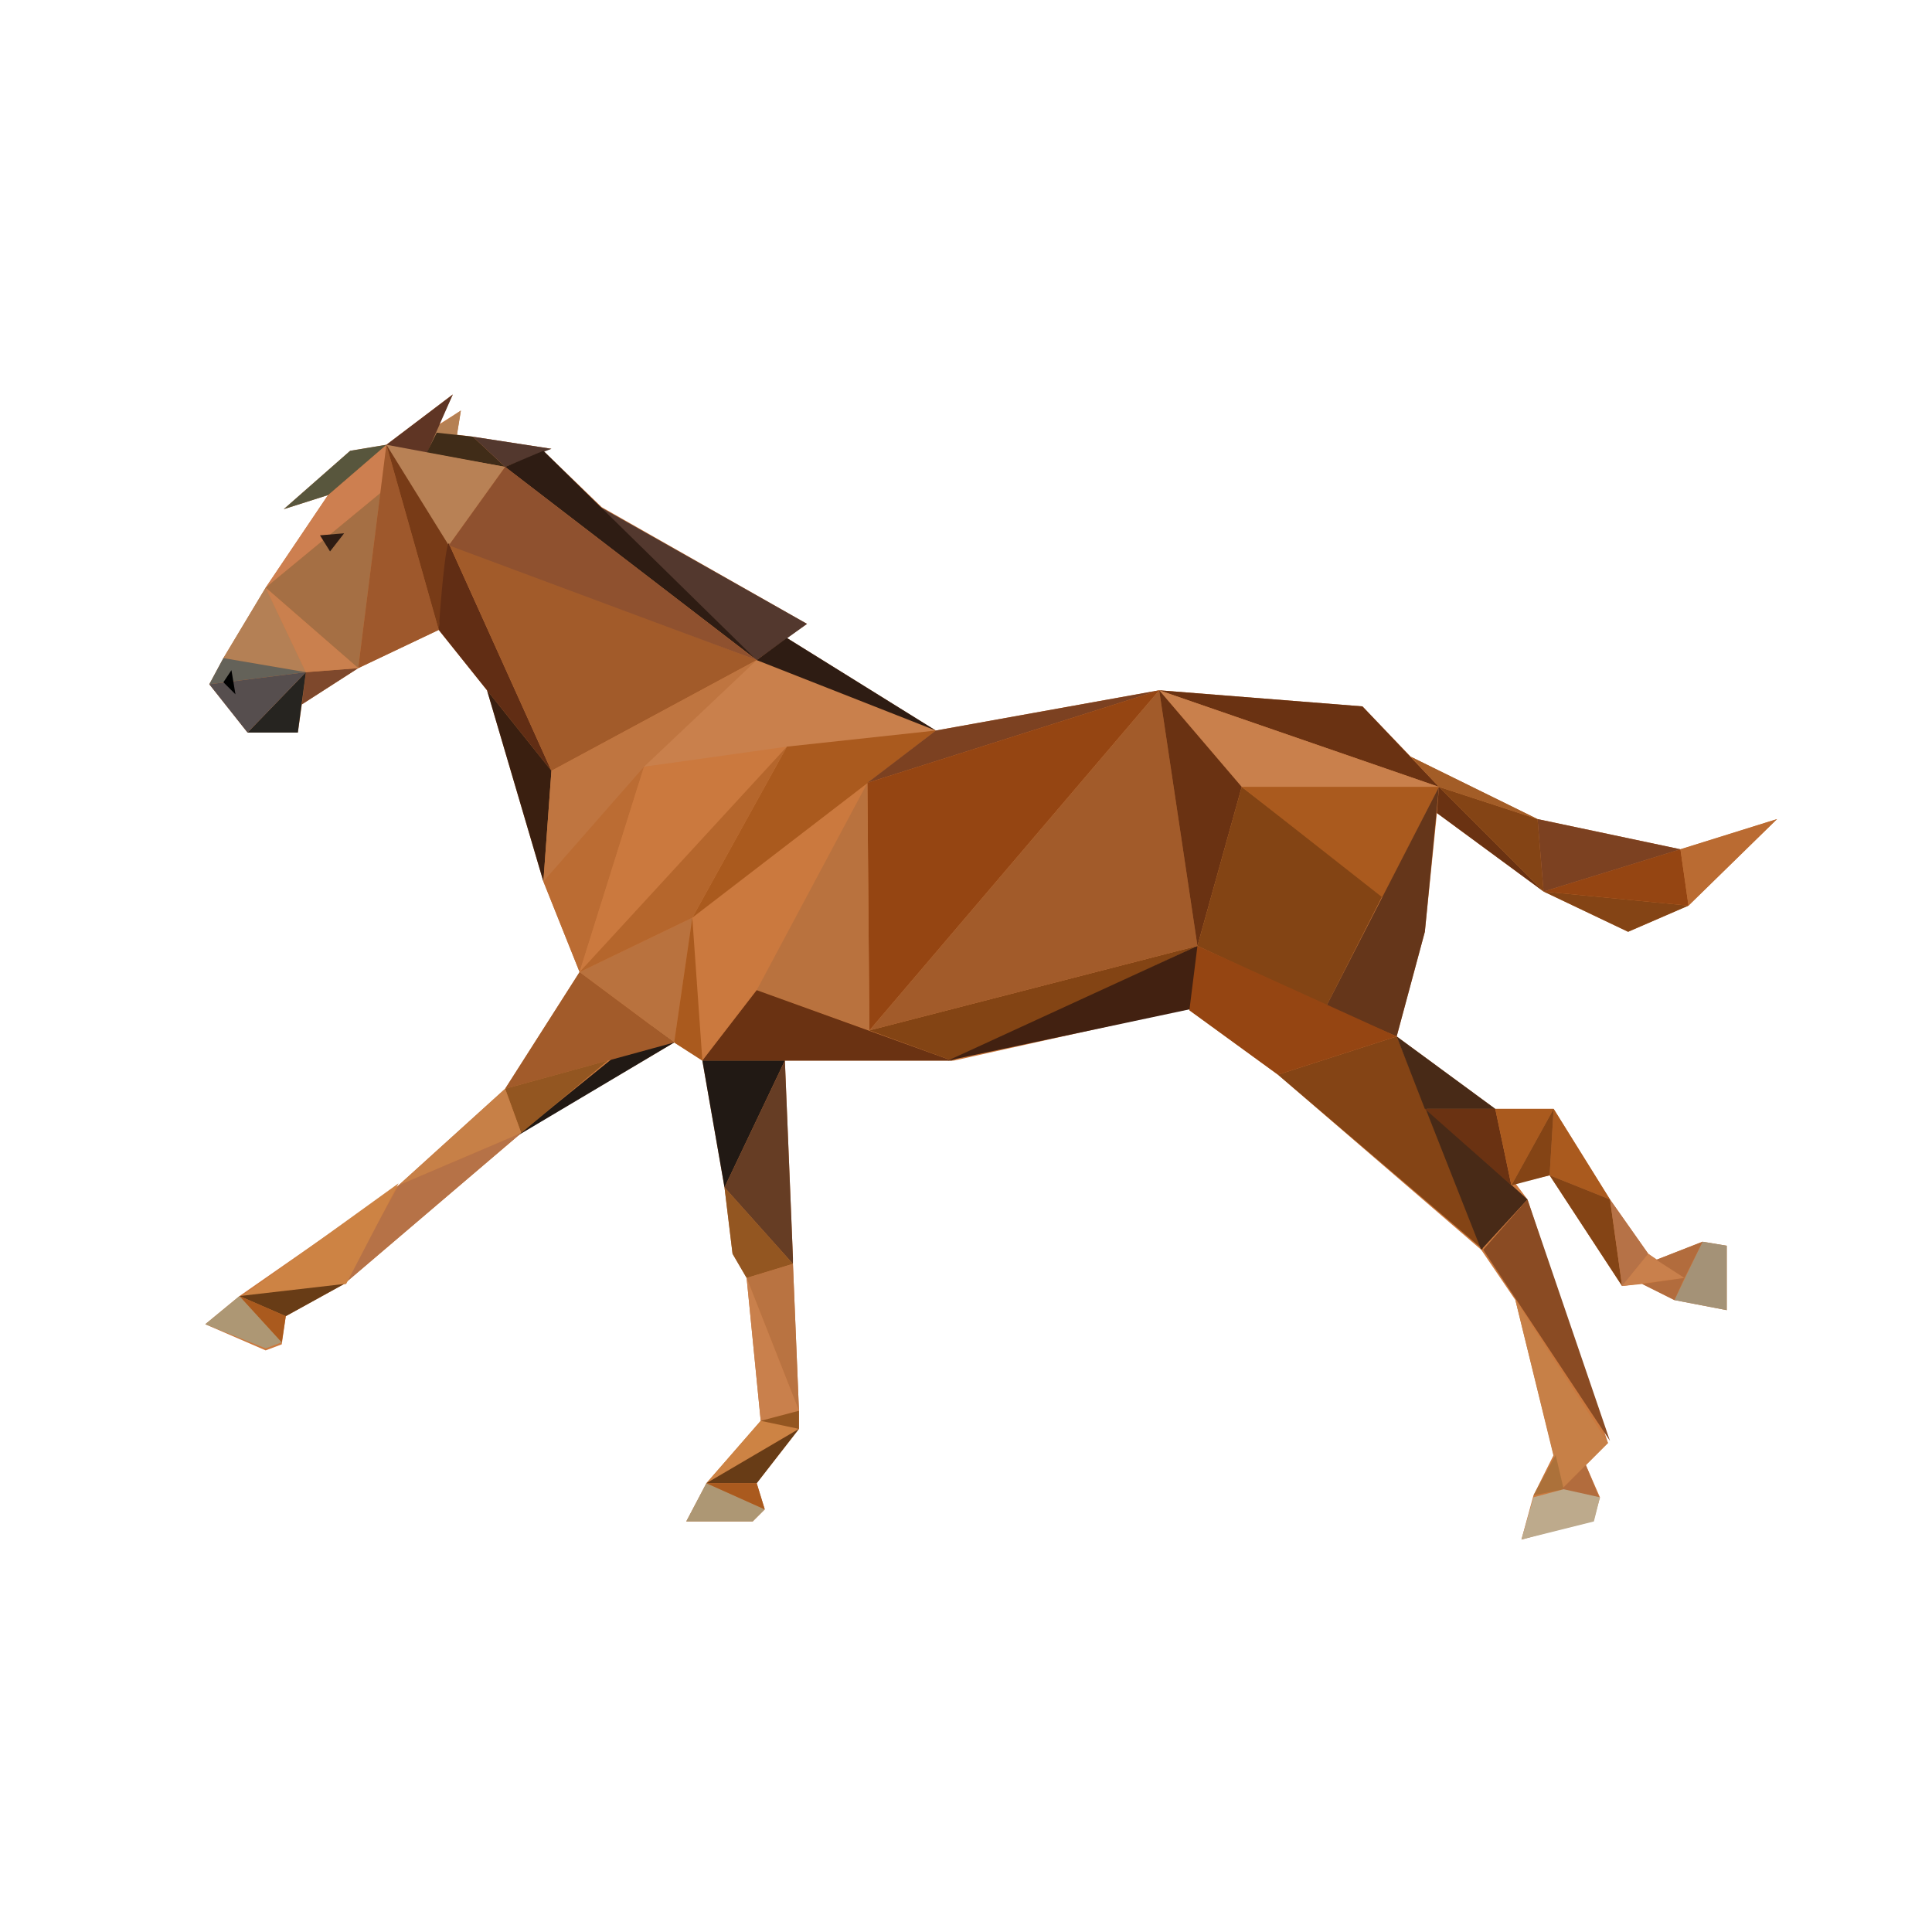
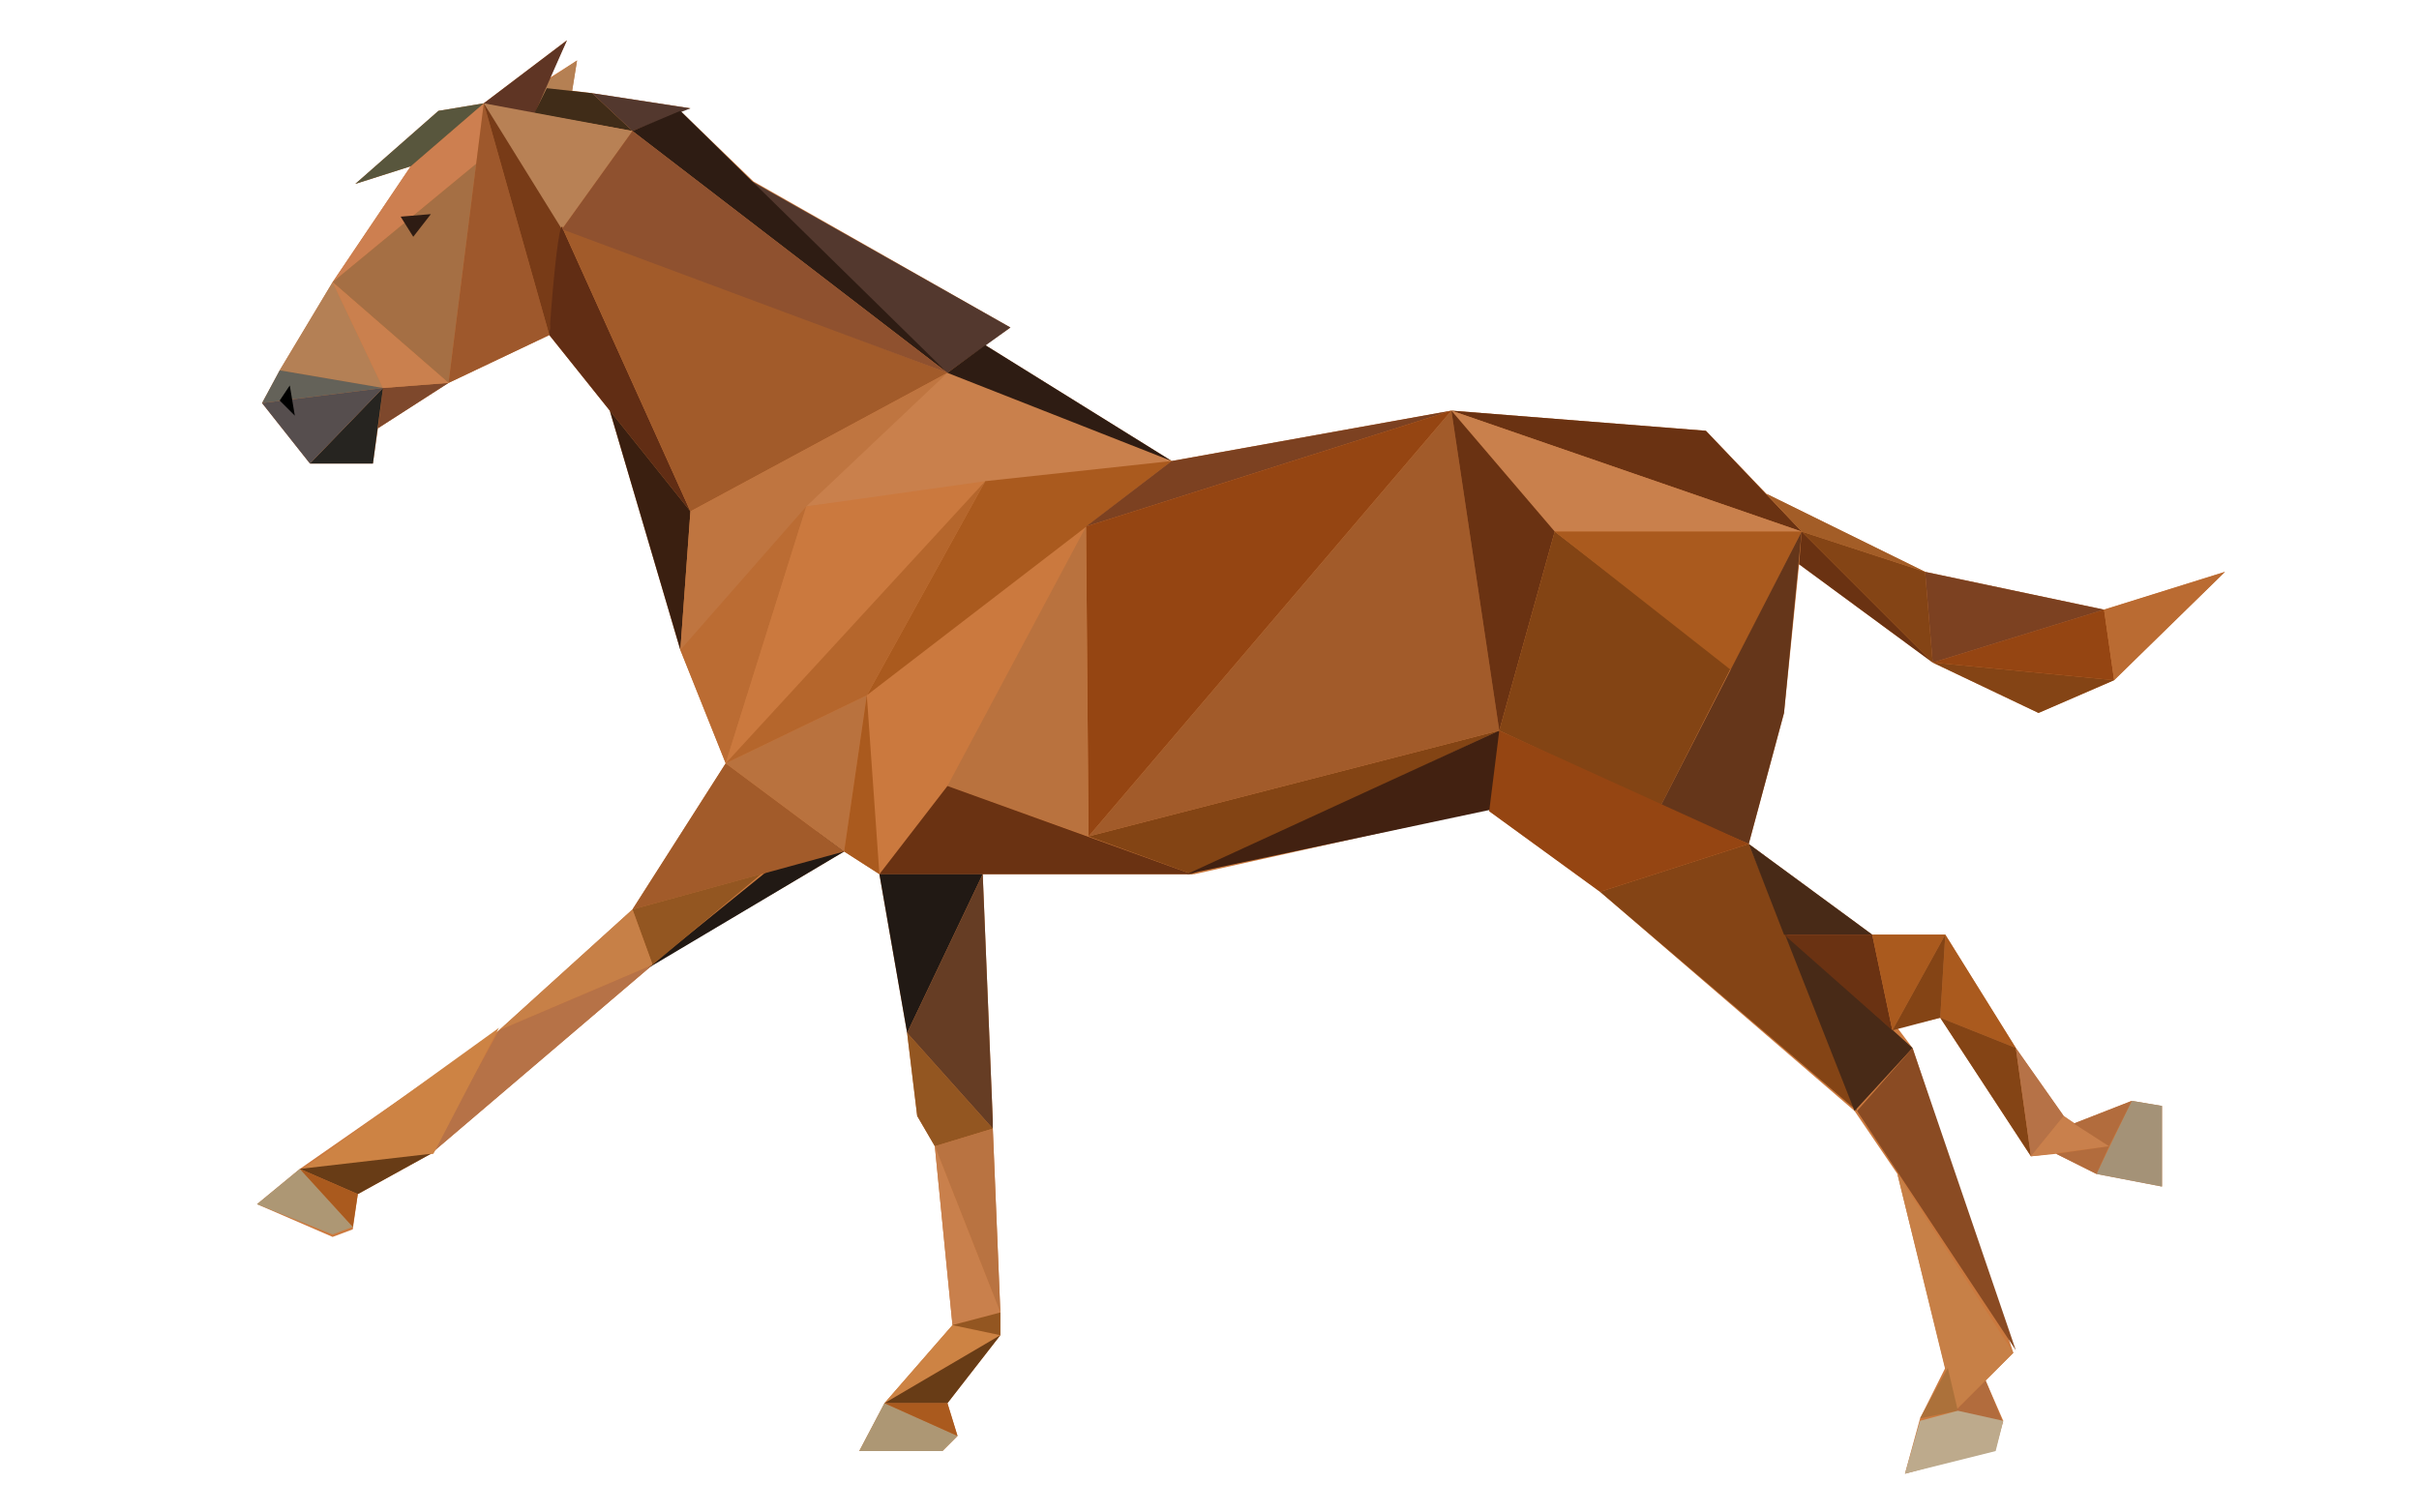
- <svg xmlns="http://www.w3.org/2000/svg" class="cps-animal" viewBox="0 0 960 600" width="400" height="400">
+ <svg xmlns="http://www.w3.org/2000/svg" class="cps-animal" viewBox="0 0 960 600">
  <path fill="#CB793E" d="m225 16-7 15 11-7-2 12 8 1 39 6-4 1 29 28 102 58-10 7 74 46 111-20 101 8 24 25 63 31 71 15 48-15-44 43-30 13-42-20-53-39-6 59-14 52 49 36h29l28 45 19 27 4 3 23-9 12 2v32l-26-5-16-8-10 1-36-55-17 4 6 8 40 121-11 11 7 16-3 11-36 10 6-22 10-20-19-77-17-25-101-87-44-32v-1l-117 26h-3 1-82l4 98v3l3 73v9l-21 27 4 13-6 6h-33l10-19 27-31-7-71-7-12-4-33-11-63-14-9-76 45-88 75-29 16-2 14-8 3-30-13 17-14 79-55 53-48 37-58-18-45-28-95-24-30-40 19-28 18-2 14h-25l-19-24 7-13 21-35 31-46 29-25-29 25-22 7 33-29 18-3z" data-fill="#CB793E" style="transition: all 2.012s cubic-bezier(0.47, -0.6, 0.52, 1.65) 0s; transform: none;" />
  <path fill="#CD7F50" d="m192 41-29 25-31 46 57-47z" data-fill="#CD7F50" style="transition: all 1.906s cubic-bezier(0.47, -0.6, 0.52, 1.65) 0s; transform: none;" />
  <path fill="#58563D" d="m174 44-33 29 22-7 29-25-18 3Z" data-fill="#58563D" style="transition: all 0.181s cubic-bezier(0.47, -0.6, 0.52, 1.65) 0s; transform: none;" />
  <path fill="#B58053" d="m229 24-22 15 19 4 3-19Z" data-fill="#B58053" style="transition: all 1.921s cubic-bezier(0.47, -0.6, 0.52, 1.65) 0s; transform: none;" />
  <path fill="#5F3524" d="m225 16-22 50-11-25z" data-fill="#5F3524" style="transition: all 0.632s cubic-bezier(0.47, -0.6, 0.52, 1.65) 0s; transform: none;" />
  <path fill="#A56F44" d="m189 65-11 87-46-40z" data-fill="#A56F44" style="transition: all 0.029s cubic-bezier(0.47, -0.6, 0.52, 1.65) 0s; transform: none;" />
  <path fill="#B48055" d="m132 112-21 35 41 7z" data-fill="#B48055" style="transition: all 1.951s cubic-bezier(0.47, -0.6, 0.52, 1.65) 0s; transform: none;" />
  <path fill="#7E482C" d="m178 152-26 2-2 16z" data-fill="#7E482C" style="transition: all 2.225s cubic-bezier(0.47, -0.6, 0.52, 1.65) 0s; transform: none;" />
  <path fill="#262420" d="m152 154-29 30h25z" data-fill="#262420" style="transition: all 2.928s cubic-bezier(0.47, -0.6, 0.52, 1.65) 0s; transform: none;" />
  <path fill="#646259" d="m111 147-7 13 48-6z" data-fill="#646259" style="transition: all 0.523s cubic-bezier(0.47, -0.6, 0.52, 1.65) 0s; transform: none;" />
  <path fill="#564E4E" d="m104 160 19 24 29-30z" data-fill="#564E4E" style="transition: all 1.161s cubic-bezier(0.47, -0.6, 0.52, 1.65) 0s; transform: none;" />
  <path fill="#402C18" d="m217 35 18 2 16 15-39-7z" data-fill="#402C18" style="transition: all 0.179s cubic-bezier(0.47, -0.6, 0.52, 1.65) 0s; transform: none;" />
  <path fill="#9E582C" d="m192 41 26 92-40 19z" data-fill="#9E582C" style="transition: all 1.895s cubic-bezier(0.47, -0.6, 0.52, 1.65) 0s; transform: none;" />
  <path fill="#783B17" d="m192 41 31 49-5 43z" data-fill="#783B17" style="transition: all 0.222s cubic-bezier(0.47, -0.6, 0.52, 1.65) 0s; transform: none;" />
  <path fill="#B88155" d="m251 52-28 39-31-50z" data-fill="#B88155" style="transition: all 1.158s cubic-bezier(0.47, -0.6, 0.52, 1.65) 0s; transform: none;" />
  <path fill="#612D14" d="m223 90 51 113-56-70c2-29 4-43 5-43Z" data-fill="#612D14" style="transition: all 2.035s cubic-bezier(0.47, -0.6, 0.52, 1.65) 0s; transform: none;" />
  <path fill="#3A1F10" d="m242 163 28 95 4-55z" data-fill="#3A1F10" style="transition: all 2.712s cubic-bezier(0.47, -0.6, 0.52, 1.65) 0s; transform: none;" />
  <path fill="#A25B2A" d="m274 203 102-55-153-58z" data-fill="#A25B2A" style="transition: all 2.84s cubic-bezier(0.47, -0.6, 0.52, 1.65) 0s; transform: none;" />
  <path fill="#BF7540" d="M376 148 270 258l4-55z" data-fill="#BF7540" style="transition: all 2.875s cubic-bezier(0.47, -0.6, 0.52, 1.65) 0s; transform: none;" />
  <path fill="#53382E" d="m376 148-90-83 115 65z" data-fill="#53382E" style="transition: all 1.595s cubic-bezier(0.47, -0.6, 0.52, 1.65) 0s; transform: none;" />
  <path fill="#BB6C33" d="m320 201-32 102-18-45z" data-fill="#BB6C33" style="transition: all 2.523s cubic-bezier(0.47, -0.6, 0.52, 1.65) 0s; transform: none;" />
  <path fill="#C9804C" d="m376 148 89 35-145 18 56-53Z" data-fill="#C9804C" style="transition: all 1.965s cubic-bezier(0.47, -0.6, 0.52, 1.65) 0s; transform: none;" />
  <path fill="#CB793E" d="M391 191 288 303l32-102z" data-fill="#CB793E" style="transition: all 2.484s cubic-bezier(0.47, -0.6, 0.52, 1.65) 0s; transform: none;" />
  <path fill="#AA5A1E" d="m465 183-121 93 47-85z" data-fill="#AA5A1E" style="transition: all 2.732s cubic-bezier(0.47, -0.6, 0.52, 1.65) 0s; transform: none;" />
  <path fill="#7C4121" d="m576 163-111 20-34 26 145-46Z" data-fill="#7C4121" style="transition: all 1.993s cubic-bezier(0.47, -0.6, 0.52, 1.65) 0s; transform: none;" />
  <path fill="#954512" d="M576 163 432 332l-1-123z" data-fill="#954512" style="transition: all 1.778s cubic-bezier(0.47, -0.6, 0.52, 1.65) 0s; transform: none;" />
  <path fill="#B9723E" d="m376 312 56 20-1-123z" data-fill="#B9723E" style="transition: all 0.557s cubic-bezier(0.47, -0.6, 0.52, 1.65) 0s; transform: none;" />
  <path fill="#6A3212" d="M349 347h124l-97-35z" data-fill="#6A3212" style="transition: all 1.681s cubic-bezier(0.47, -0.6, 0.52, 1.65) 0s; transform: none;" />
  <path fill="#211914" d="m390 347-30 63-11-63z" data-fill="#211914" style="transition: all 1.517s cubic-bezier(0.47, -0.6, 0.52, 1.65) 0s; transform: none;" />
  <path fill="#663D24" d="m390 347 4 98v3l-34-38z" data-fill="#663D24" style="transition: all 2.023s cubic-bezier(0.47, -0.6, 0.52, 1.65) 0s; transform: none;" />
  <path fill="#935621" d="m360 410 34 38-23 7-7-12z" data-fill="#935621" style="transition: all 0.07s cubic-bezier(0.47, -0.6, 0.52, 1.65) 0s; transform: none;" />
  <path fill="#B97341" d="m394 448 3 73-26-66z" data-fill="#B97341" style="transition: all 0.447s cubic-bezier(0.47, -0.6, 0.52, 1.65) 0s; transform: none;" />
  <path fill="#53382E" d="m235 37 39 6-23 9-16-15Z" data-fill="#53382E" style="transition: all 2.237s cubic-bezier(0.47, -0.6, 0.52, 1.65) 0s; transform: none;" />
  <path fill="#2E1C13" d="m251 52 125 96L270 44z" data-fill="#2E1C13" style="transition: all 2.484s cubic-bezier(0.47, -0.6, 0.52, 1.65) 0s; transform: none;" />
  <path fill="#CD8344" d="m397 530-46 27 27-31" data-fill="#CD8344" style="transition: all 0.879s cubic-bezier(0.47, -0.6, 0.52, 1.65) 0s; transform: none;" />
  <path fill="#AD9774" d="m380 570-6 6h-33l10-19z" data-fill="#AD9774" style="transition: all 0.4s cubic-bezier(0.47, -0.6, 0.52, 1.65) 0s; transform: none;" />
  <path fill="#683C16" d="m397 530-21 27h-25z" data-fill="#683C16" style="transition: all 2.662s cubic-bezier(0.47, -0.6, 0.52, 1.65) 0s; transform: none;" />
  <path fill="#AA5A1E" d="M351 557h25l4 13z" data-fill="#AA5A1E" style="transition: all 1.342s cubic-bezier(0.47, -0.6, 0.52, 1.65) 0s; transform: none;" />
  <path fill="#834414" d="m595 290-163 42 41 15z" data-fill="#834414" style="transition: all 1.895s cubic-bezier(0.47, -0.6, 0.52, 1.65) 0s; transform: none;" />
  <path fill="#422111" d="m595 290 8 29-132 28z" data-fill="#422111" style="transition: all 0.03s cubic-bezier(0.47, -0.6, 0.52, 1.65) 0s; transform: none;" />
  <path fill="#A25B2A" d="M576 163 432 332l163-42z" data-fill="#A25B2A" style="transition: all 0.871s cubic-bezier(0.47, -0.6, 0.52, 1.65) 0s; transform: none;" />
  <path fill="#6A3212" d="m576 163 139 48-38-40-101-8Z" data-fill="#6A3212" style="transition: all 1.917s cubic-bezier(0.47, -0.6, 0.52, 1.65) 0s; transform: none;" />
  <path fill="#C9804C" d="m576 163 41 48h98z" data-fill="#C9804C" style="transition: all 2.987s cubic-bezier(0.47, -0.6, 0.52, 1.65) 0s; transform: none;" />
  <path fill="#6A3212" d="m617 211-22 79-19-127z" data-fill="#6A3212" style="transition: all 1.742s cubic-bezier(0.47, -0.6, 0.52, 1.65) 0s; transform: none;" />
  <path fill="#834414" d="m617 211 70 54-28 55-64-30z" data-fill="#834414" style="transition: all 2.77s cubic-bezier(0.47, -0.6, 0.52, 1.65) 0s; transform: none;" />
  <path fill="#AA5A1E" d="m715 211-28 55-70-55z" data-fill="#AA5A1E" style="transition: all 1.302s cubic-bezier(0.47, -0.6, 0.52, 1.65) 0s; transform: none;" />
  <path fill="#65361A" d="m715 211-7 72-14 52-35-15z" data-fill="#65361A" style="transition: all 2.601s cubic-bezier(0.47, -0.6, 0.52, 1.65) 0s; transform: none;" />
  <path fill="#844415" d="m635 354 59-19 43 106z" data-fill="#844415" style="transition: all 2.046s cubic-bezier(0.47, -0.6, 0.52, 1.65) 0s; transform: none;" />
  <path fill="#482A17" d="m708 370 51 46-23 25z" data-fill="#482A17" style="transition: all 0.87s cubic-bezier(0.47, -0.6, 0.52, 1.65) 0s; transform: none;" />
  <path fill="#8A4B23" d="m737 441 63 95-41-120z" data-fill="#8A4B23" style="transition: all 0.578s cubic-bezier(0.47, -0.6, 0.52, 1.65) 0s; transform: none;" />
  <path fill="#C78047" d="m753 466 23 94 23-23z" data-fill="#C78047" style="transition: all 0.196s cubic-bezier(0.47, -0.6, 0.52, 1.65) 0s; transform: none;" />
  <path fill="#AC713A" d="m773 543-11 20 15-3z" data-fill="#AC713A" style="transition: all 1.543s cubic-bezier(0.47, -0.6, 0.52, 1.65) 0s; transform: none;" />
  <path fill="#B26C3D" d="m788 548 7 17-19-5z" data-fill="#B26C3D" style="transition: all 0.954s cubic-bezier(0.47, -0.6, 0.52, 1.65) 0s; transform: none;" />
  <path fill="#BDAA8C" d="m762 564-6 21 36-9 3-12-18-4z" data-fill="#BDAA8C" style="transition: all 0.745s cubic-bezier(0.47, -0.6, 0.52, 1.65) 0s; transform: none;" />
  <path fill="#CA804E" d="m132 112 20 42 26-2-46-40Z" data-fill="#CA804E" style="transition: all 1.389s cubic-bezier(0.47, -0.6, 0.52, 1.65) 0s; transform: none;" />
  <path fill="#C9804C" d="m371 455 7 71 19-5z" data-fill="#C9804C" style="transition: all 2.717s cubic-bezier(0.47, -0.6, 0.52, 1.65) 0s; transform: none;" />
  <path fill="#935621" d="m378 526 19-5v9z" data-fill="#935621" style="transition: all 1.148s cubic-bezier(0.47, -0.6, 0.52, 1.65) 0s; transform: none;" />
  <path fill="#211914" d="m335 338-79 47 68-55z" data-fill="#211914" style="transition: all 1.763s cubic-bezier(0.47, -0.6, 0.52, 1.65) 0s; transform: none;" />
  <path fill="#A25B2A" d="m288 303-37 58 84-23z" data-fill="#A25B2A" style="transition: all 1.546s cubic-bezier(0.47, -0.6, 0.52, 1.65) 0s; transform: none;" />
  <path fill="#935621" d="m302 347-51 14 8 22z" data-fill="#935621" style="transition: all 1.192s cubic-bezier(0.47, -0.6, 0.52, 1.65) 0s; transform: none;" />
  <path fill="#B9723E" d="m344 276-56 27 47 35z" data-fill="#B9723E" style="transition: all 1.777s cubic-bezier(0.47, -0.6, 0.52, 1.65) 0s; transform: none;" />
  <path fill="#B5662C" d="M391 191 288 303l56-27z" data-fill="#B5662C" style="transition: all 1.292s cubic-bezier(0.47, -0.6, 0.52, 1.65) 0s; transform: none;" />
  <path fill="#AA5A1E" d="m344 276-9 62 14 9z" data-fill="#AA5A1E" style="transition: all 0.988s cubic-bezier(0.47, -0.6, 0.52, 1.65) 0s; transform: none;" />
  <path fill="#8F512F" d="m251 52-28 39 153 57z" data-fill="#8F512F" style="transition: all 0.194s cubic-bezier(0.47, -0.6, 0.52, 1.65) 0s; transform: none;" />
  <path fill="#2E1C13" d="m159 86 5 8 7-9z" data-fill="#2E1C13" style="transition: all 2.757s cubic-bezier(0.47, -0.6, 0.52, 1.65) 0s; transform: none;" />
  <path fill="#000" d="m115 153-4 6 6 6-2-12Z" data-fill="#000" style="transition: all 1.711s cubic-bezier(0.47, -0.6, 0.52, 1.65) 0s; transform: none;" />
  <path fill="#954512" d="m694 335-59 19-44-32 4-32z" data-fill="#954512" style="transition: all 1.117s cubic-bezier(0.47, -0.6, 0.52, 1.65) 0s; transform: none;" />
  <path fill="#6A3212" d="m714 224 53 39-52-52z" data-fill="#6A3212" style="transition: all 1.672s cubic-bezier(0.47, -0.6, 0.52, 1.65) 0s; transform: none;" />
  <path fill="#844415" d="m715 211 52 52-3-36z" data-fill="#844415" style="transition: all 2.704s cubic-bezier(0.47, -0.6, 0.52, 1.65) 0s; transform: none;" />
  <path fill="#A35D27" d="m701 196 63 31-49-16z" data-fill="#A35D27" style="transition: all 2.308s cubic-bezier(0.47, -0.6, 0.52, 1.65) 0s; transform: none;" />
  <path fill="#844415" d="m767 263 42 20 30-13z" data-fill="#844415" style="transition: all 2.709s cubic-bezier(0.47, -0.6, 0.52, 1.65) 0s; transform: none;" />
  <path fill="#954512" d="m767 263 72 7-4-28z" data-fill="#954512" style="transition: all 0.38s cubic-bezier(0.47, -0.6, 0.52, 1.65) 0s; transform: none;" />
  <path fill="#7C4121" d="m764 227 3 36 68-21z" data-fill="#7C4121" style="transition: all 1.345s cubic-bezier(0.47, -0.6, 0.52, 1.65) 0s; transform: none;" />
  <path fill="#BA6B32" d="m839 270 44-43-48 15z" data-fill="#BA6B32" style="transition: all 1.917s cubic-bezier(0.47, -0.6, 0.52, 1.65) 0s; transform: none;" />
  <path fill="#482A17" d="m694 335 49 36h-35z" data-fill="#482A17" style="transition: all 0.65s cubic-bezier(0.47, -0.6, 0.52, 1.65) 0s; transform: none;" />
  <path fill="#6A3212" d="m708 371 43 38-8-38z" data-fill="#6A3212" style="transition: all 1.264s cubic-bezier(0.47, -0.6, 0.52, 1.65) 0s; transform: none;" />
  <path fill="#AA5A1E" d="M743 371h29l-21 38zM772 371l28 45-30-12z" data-fill="#AA5A1E" style="transition: all 1.617s cubic-bezier(0.47, -0.6, 0.52, 1.65) 0s; transform: none;" />
  <path fill="#844415" d="m770 404-19 5 21-38zM770 404l36 55-6-43z" data-fill="#844415" style="transition: all 2.033s cubic-bezier(0.47, -0.6, 0.52, 1.65) 0s; transform: none;" />
  <path fill="#B67247" d="m800 416 19 27-13 16z" data-fill="#B67247" style="transition: all 0.128s cubic-bezier(0.47, -0.6, 0.52, 1.65) 0s; transform: none;" />
  <path fill="#C9804C" d="m819 443 18 12-31 4 13-16Z" data-fill="#C9804C" style="transition: all 1.422s cubic-bezier(0.47, -0.6, 0.52, 1.65) 0s; transform: none;" />
  <path fill="#A49277" d="m846 437-14 29 26 5v-32z" data-fill="#A49277" style="transition: all 2.397s cubic-bezier(0.47, -0.6, 0.52, 1.65) 0s; transform: none;" />
  <path fill="#B26C3D" d="m823 446 23-9-9 18zM816 458l16 8 5-11z" data-fill="#B26C3D" style="transition: all 1.741s cubic-bezier(0.47, -0.6, 0.52, 1.65) 0s; transform: none;" />
  <path fill="#C78047" d="m251 361-53 48 61-26z" data-fill="#C78047" style="transition: all 0.465s cubic-bezier(0.47, -0.6, 0.52, 1.65) 0s; transform: none;" />
  <path fill="#B67247" d="m259 383-88 75 27-49z" data-fill="#B67247" style="transition: all 2.851s cubic-bezier(0.47, -0.6, 0.52, 1.65) 0s; transform: none;" />
  <path fill="#CD8344" d="m172 458-53 7 79-57" data-fill="#CD8344" style="transition: all 0.018s cubic-bezier(0.47, -0.6, 0.52, 1.65) 0s; transform: none;" />
  <path fill="#AD9774" d="m140 487-8 3-30-12 17-14z" data-fill="#AD9774" style="transition: all 2.771s cubic-bezier(0.47, -0.6, 0.52, 1.65) 0s; transform: none;" />
  <path fill="#683C16" d="m171 458-29 16-23-10z" data-fill="#683C16" style="transition: all 2.733s cubic-bezier(0.47, -0.6, 0.52, 1.65) 0s; transform: none;" />
  <path fill="#AA5A1E" d="m119 464 23 10-2 13z" data-fill="#AA5A1E" style="transition: all 2.816s cubic-bezier(0.47, -0.6, 0.52, 1.65) 0s; transform: none;" />
  <path fill="#2E1C13" d="m391 137 74 46-89-35z" data-fill="#2E1C13" style="transition: all 1.674s cubic-bezier(0.47, -0.6, 0.52, 1.65) 0s; transform: none;" />
</svg>
